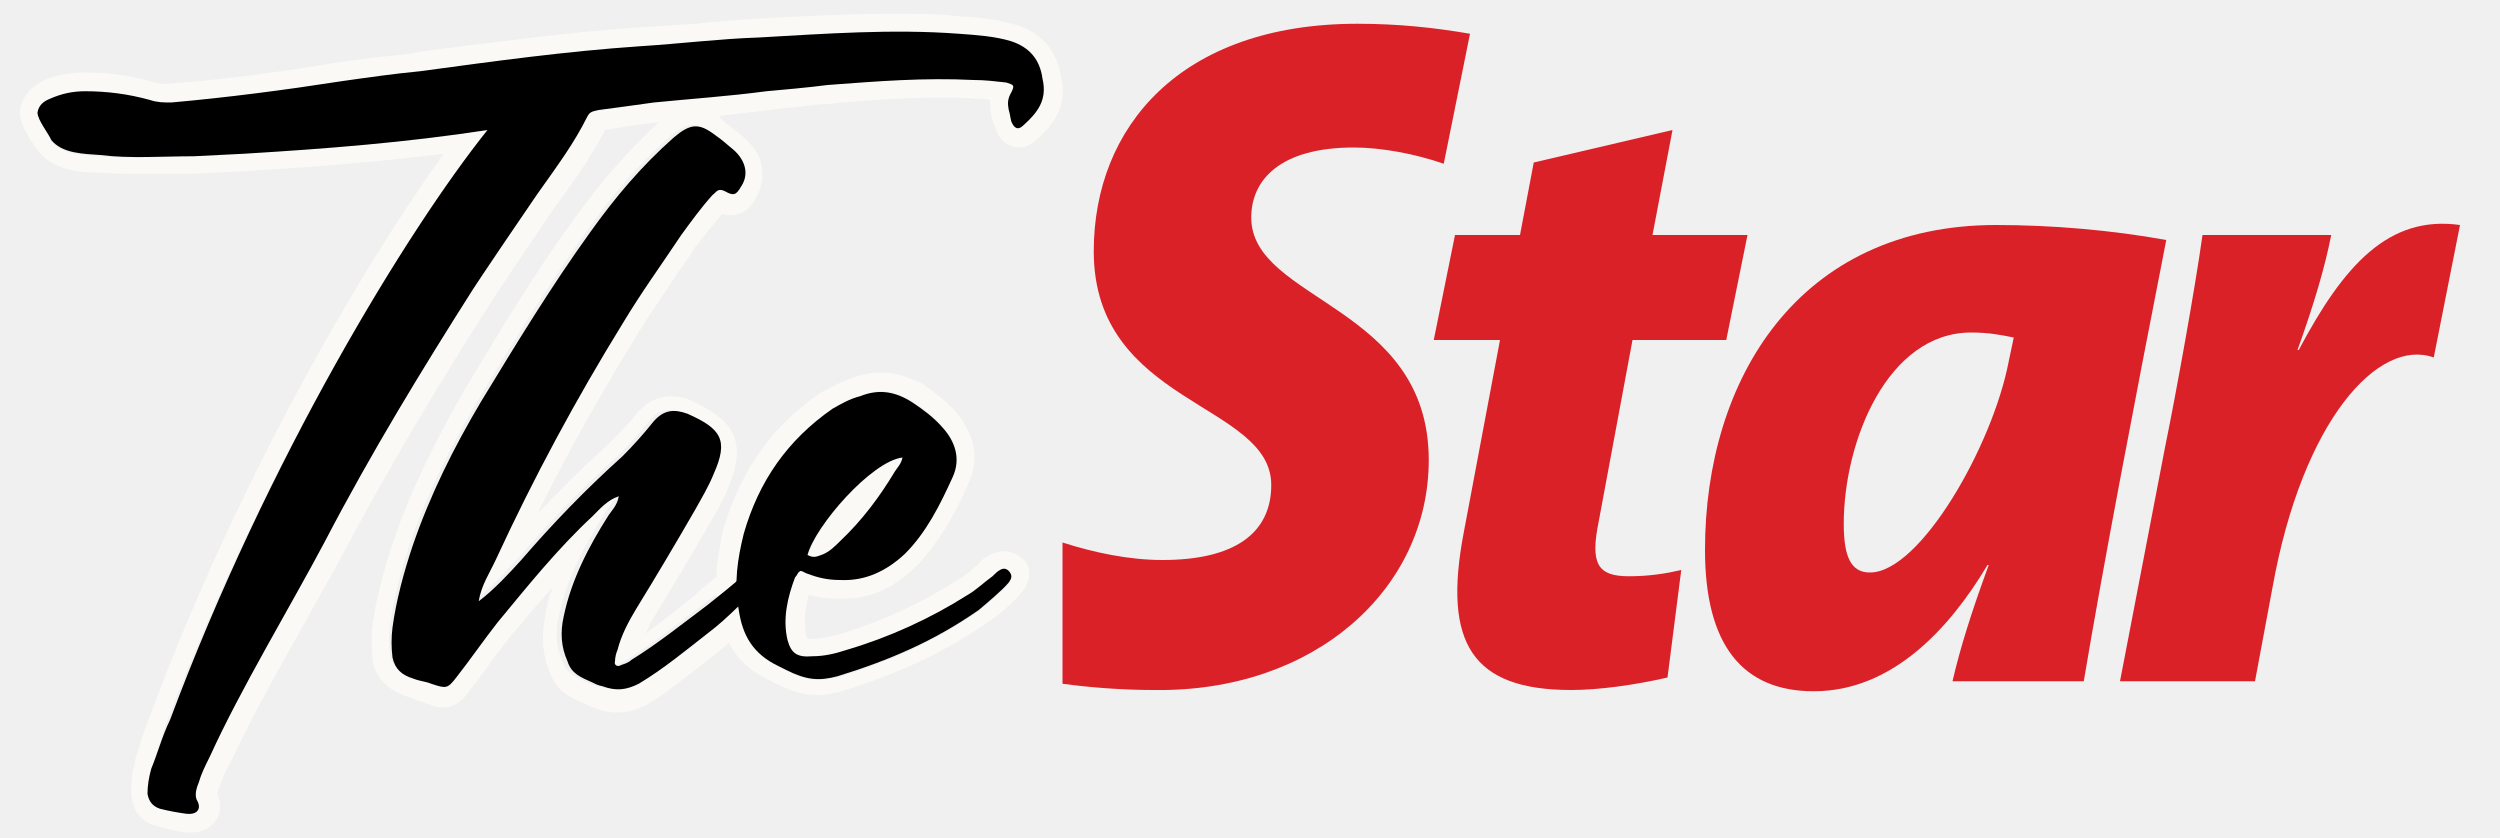
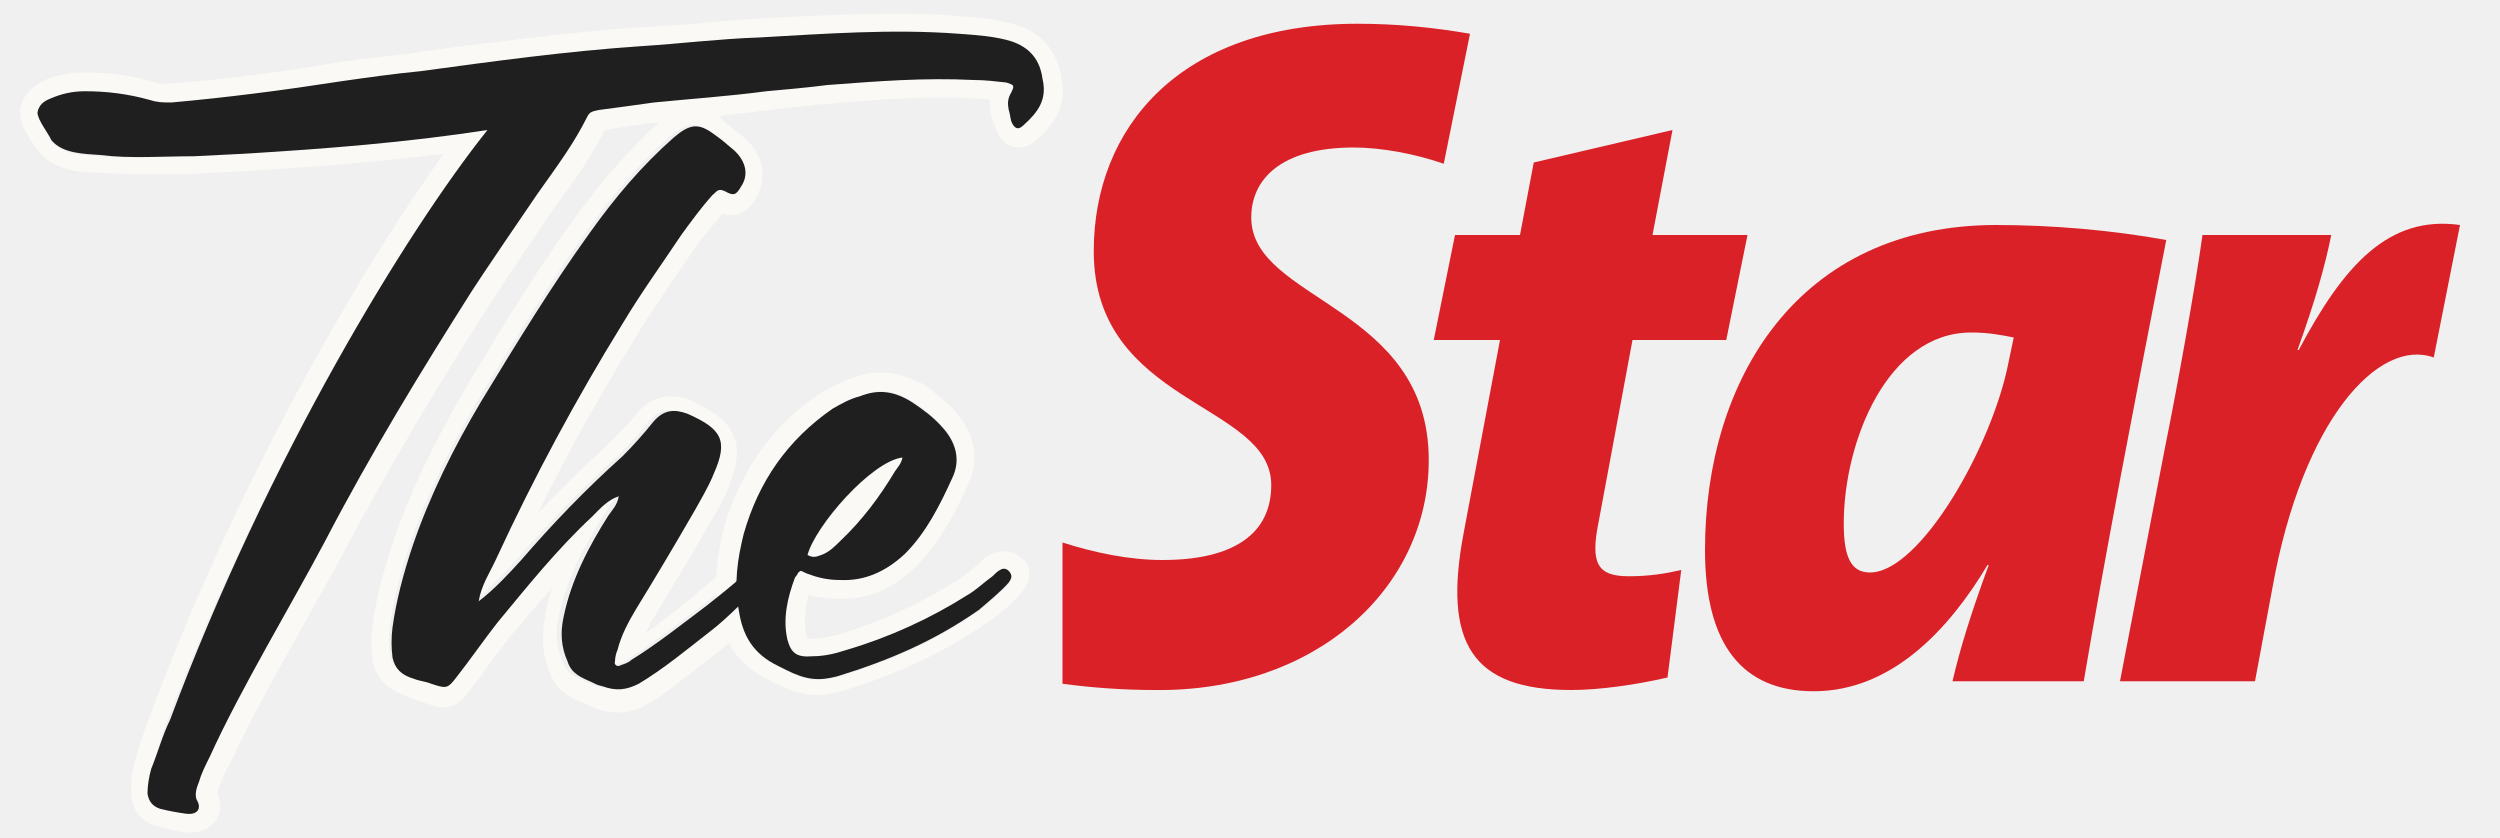
- <svg xmlns="http://www.w3.org/2000/svg" version="1.1" id="Layer_1" x="0px" y="0px" viewBox="0 0 200 67" style="enable-background:new 0 0 200 67;" xml:space="preserve">
-   <style type="text/css">
- 
- 	.st0{opacity:0.6;}
- 
- 	.st1{fill:#FFFFFF;}
- 
- 	.st2{fill:#DA2128;}
- 
- </style>
+ <svg xmlns="http://www.w3.org/2000/svg" version="1.1" id="Layer_1" x="0px" y="0px" viewBox="0 0 200 67" xml:space="preserve">
  <g>
    <g>
      <path fill="#faf9f5" d="M55.4,10c0.5,0,1,0.2,1.6,0.7c0.6,0.4,1,0.8,1.5,1.2c1,0.9,1.2,2,0.6,2.9c-0.2,0.4-0.4,0.6-0.7,0.6     c-0.2,0-0.4-0.1-0.7-0.2c-0.1-0.1-0.3-0.1-0.4-0.1c-0.3,0-0.4,0.3-0.6,0.4c-0.9,1-1.7,2.1-2.5,3.2c-1.6,2.4-3.2,4.6-4.7,7.1     c-3.7,6-7.1,12.3-10.1,18.8c-0.5,1.1-1.2,2.1-1.4,3.4c1.3-1,2.4-2.2,3.4-3.3c2.5-2.9,5.2-5.7,8.1-8.3c0.9-0.9,1.7-1.8,2.5-2.8     c0.5-0.6,1-0.8,1.6-0.8c0.3,0,0.7,0.1,1.1,0.3c2.7,1.2,3.3,2.1,2.1,4.8c-0.4,1-1,2-1.5,2.9c-1.5,2.6-3.1,5.3-4.7,7.9     c-0.6,1-1.2,2.1-1.5,3.3c-0.1,0.2-0.2,0.6-0.2,0.9c-0.1,0.2,0.1,0.4,0.2,0.4c0.1,0,0.1,0,0.2-0.1c0.3-0.1,0.6-0.2,0.8-0.4     c2.1-1.3,4.1-2.9,6.1-4.4c1-0.8,1.9-1.5,2.9-2.4c0.3-0.3,0.6-0.6,1-0.6c0.1,0,0.2,0,0.3,0c0.3,0,0.6,0.1,0.7,0.4     c0.1,0.3-0.2,0.5-0.3,0.7c-1.5,1.3-2.9,2.9-4.5,4.1c-1.8,1.4-3.6,2.9-5.6,4.1c-0.6,0.3-1.1,0.4-1.7,0.4c-0.4,0-0.8-0.1-1.2-0.2     c-0.4-0.1-0.4-0.1-0.8-0.3c-0.9-0.4-1.7-0.7-2-1.7c-0.5-1.1-0.6-2.3-0.3-3.6c0.6-2.9,2-5.6,3.6-8.1c0.3-0.6,0.8-1,1-1.7     c-0.9,0.3-1.5,1-2.1,1.6c-2.8,2.6-5.2,5.6-7.6,8.5c-1.1,1.4-2.2,3-3.3,4.4c-0.4,0.6-0.6,0.8-1,0.8c-0.2,0-0.5-0.1-1-0.3     c-0.5-0.2-0.9-0.2-1.4-0.4c-1-0.3-1.5-0.8-1.7-1.7c-0.1-0.8-0.1-1.6,0-2.4c0.3-2.2,0.9-4.4,1.6-6.5c1.4-4.1,3.3-7.9,5.5-11.6     c2.8-4.6,5.6-9.2,8.7-13.5c2-2.8,4.1-5.3,6.7-7.6C54.4,10.3,54.9,10,55.4,10 M55.4,8.5c-1.1,0-2,0.6-2.7,1.3     c-2.4,2.2-4.7,4.8-6.9,7.9c-3.2,4.4-6,9.1-8.7,13.6c-2.5,4.4-4.3,8.1-5.6,11.9c-0.8,2.4-1.4,4.6-1.7,6.8l0,0l0,0     c-0.1,0.9-0.1,1.8,0,2.7l0,0.1l0,0.1c0.4,1.8,1.7,2.4,2.7,2.8c0.3,0.1,0.6,0.2,0.8,0.3c0.2,0.1,0.4,0.1,0.6,0.2     c0.6,0.2,1,0.4,1.5,0.4c1.1,0,1.7-0.7,2.2-1.4c0.6-0.8,1.2-1.5,1.7-2.3c0.5-0.7,1.1-1.4,1.6-2.1l0.8-0.9c0.8-1,1.7-2,2.5-2.9     c-0.3,0.8-0.5,1.6-0.6,2.4c-0.3,1.6-0.2,3.1,0.4,4.4c0.5,1.5,1.6,2,2.6,2.4l0.2,0.1c0.3,0.2,0.5,0.2,0.7,0.3l0.2,0.1     c0.6,0.2,1.2,0.3,1.7,0.3c0.8,0,1.5-0.2,2.3-0.6l0,0l0,0c1.4-0.8,2.7-1.9,3.9-2.8c0.6-0.5,1.2-0.9,1.8-1.4     c1.1-0.9,2.1-1.8,3.1-2.7c0.5-0.5,1-1,1.6-1.5l0.1-0.1l0.1-0.2l0,0c0.2-0.2,0.7-0.9,0.5-1.9c-0.2-0.7-0.8-1.4-2-1.5     c-0.1,0-0.3,0-0.4,0c-1,0-1.7,0.6-2.1,1c-0.6,0.6-1.2,1-1.9,1.6c-0.3,0.2-0.6,0.5-0.9,0.8c-1.3,1-2.6,2.1-3.9,3     c0.1-0.2,0.2-0.3,0.3-0.5l0.1-0.3c1.5-2.5,3.1-5.1,4.7-7.9c0.6-1,1.2-2,1.6-3.1c1.6-3.8,0.1-5.4-2.9-6.8c-0.6-0.3-1.2-0.4-1.7-0.4     c-1,0-1.9,0.4-2.7,1.3l0,0l0,0c-0.7,0.9-1.6,1.8-2.4,2.6c-1.9,1.7-3.7,3.5-5.6,5.5c2.3-4.7,5-9.5,7.9-14.2c1-1.7,2.1-3.2,3.2-4.9     c0.5-0.7,1-1.4,1.5-2.2c0.7-0.9,1.4-1.8,2.2-2.7c0.2,0.1,0.5,0.1,0.7,0.1c1.2,0,1.8-1,2-1.4c0.9-1.6,0.6-3.5-1-4.8l-0.1-0.1     c-0.5-0.4-1-0.8-1.5-1.2C57.3,9,56.4,8.5,55.4,8.5L55.4,8.5z" />
    </g>
    <g>
      <path fill="#faf9f5" d="M70.5,31.3c0.8,0,1.7,0.3,2.5,0.8c0.9,0.6,1.7,1.2,2.4,2c1,1.1,1.5,2.5,0.8,4c-1,2.2-2.1,4.4-3.8,6.1     c-1.4,1.4-3,2.2-5,2.2c-0.1,0-0.2,0-0.3,0c-1,0-1.8-0.2-2.6-0.5c-0.2-0.1-0.4-0.2-0.5-0.2c0,0,0,0,0,0c-0.2,0.1-0.2,0.3-0.4,0.5     c-0.6,1.6-1,3.3-0.6,5c0.3,1,0.7,1.4,1.7,1.4c0.1,0,0.2,0,0.3,0c0.9,0,1.8-0.2,2.7-0.5c3.4-1,6.7-2.5,9.7-4.4c0.7-0.4,1.3-1,2-1.5     c0.2-0.2,0.4-0.4,0.6-0.5c0.1-0.1,0.2-0.1,0.3-0.1c0.2,0,0.4,0.1,0.5,0.3c0.2,0.3,0.1,0.5-0.1,0.8c-0.6,0.7-1.7,1.6-2.4,2.2     c-3.6,2.5-7.1,4-11.3,5.3c-0.6,0.1-1.1,0.2-1.5,0.2c-0.8,0-1.6-0.2-2.5-0.7c-0.2-0.1-0.4-0.2-0.6-0.3c-2.1-1-2.9-2.5-3.2-4.5     c-0.4-2.1-0.1-4.1,0.4-6.1c1.2-4.2,3.5-7.5,7.1-10c0.7-0.4,1.4-0.8,2.2-1C69.4,31.4,70,31.3,70.5,31.3 M72.3,36.5     c-2.5,0.4-7.1,5.6-7.6,7.9c0.2,0.1,0.3,0.1,0.5,0.1c0.2,0,0.4-0.1,0.6-0.2c0.6-0.2,1.1-0.7,1.5-1.1c1.8-1.7,3.2-3.6,4.4-5.6     C71.9,37.3,72.2,37,72.3,36.5 M70.5,29.8L70.5,29.8c-0.7,0-1.4,0.1-2.2,0.4c-0.9,0.3-1.7,0.7-2.4,1.1l-0.1,0l-0.1,0.1     c-3.9,2.6-6.4,6.2-7.8,10.8l0,0l0,0c-0.4,1.8-0.9,4.3-0.4,6.7c0.4,2.6,1.7,4.4,4,5.5c0.2,0.1,0.4,0.2,0.6,0.3     c1.2,0.6,2.2,0.9,3.3,0.9c0.6,0,1.2-0.1,1.9-0.3l0,0l0,0c4.6-1.4,8.2-3.1,11.7-5.5c0.9-0.6,2.1-1.6,2.8-2.5     c0.9-1.2,0.5-2.1,0.1-2.6L82,44.9l-0.1-0.1c-0.6-0.6-1.2-0.7-1.6-0.7c-0.3,0-0.6,0.1-0.9,0.2c-0.5,0.2-0.9,0.5-1.1,0.8     c-0.6,0.5-1.1,1-1.7,1.3l0,0l0,0c-2.8,1.8-5.8,3.2-9.3,4.3c-0.7,0.2-1.6,0.4-2.3,0.4H65l-0.1,0c-0.1,0-0.2,0-0.2,0     c-0.1,0-0.1,0-0.1,0c0,0,0-0.1-0.1-0.2c-0.2-1.1-0.1-2.3,0.2-3.3c0.8,0.2,1.6,0.3,2.4,0.3c0.1,0,0.2,0,0.3,0c2.3,0,4.2-0.9,6-2.7     c1.6-1.7,2.9-3.8,4.1-6.6c0.6-1.3,0.9-3.3-1-5.6c-0.8-0.9-1.7-1.6-2.7-2.3C72.7,30.2,71.7,29.8,70.5,29.8L70.5,29.8z" />
    </g>
    <g>
      <path fill="#faf9f5" d="M71.4,2.6c1.8,0,3.6,0.1,5.3,0.2c1.4,0.1,2.9,0.2,4.2,0.6c1.5,0.5,2.3,1.5,2.5,3C83.8,8,83,9,81.9,10     c-0.2,0.2-0.3,0.3-0.5,0.3c-0.2,0-0.4-0.2-0.5-0.6c-0.1-0.4-0.1-0.6-0.2-0.9c-0.1-0.5-0.1-0.9,0.2-1.4c0.3-0.6,0.2-0.6-0.4-0.8     c-0.9-0.1-1.7-0.2-2.6-0.2c-0.9-0.1-1.9-0.1-2.8-0.1c-3,0-5.8,0.3-8.9,0.5c-1.5,0.2-3.8,0.4-4.9,0.5c-3,0.4-6,0.6-9,0.9     c-1.4,0.2-2.9,0.4-4.4,0.6c-0.4,0.1-0.7,0.1-0.9,0.5c-1.1,2.2-2.3,3.8-4,6.2c-0.7,1-4.9,7.2-5.2,7.7c-4,6.3-8.1,13-11.8,20.1     c-2.7,5.1-6.8,11.9-9.2,17.2c-0.4,0.8-0.7,1.4-0.9,2.1c-0.3,0.7-0.3,1.2-0.1,1.5c0.3,0.5,0,1-0.7,1c-0.1,0-0.2,0-0.2,0     c-0.7-0.1-1.3-0.2-2.1-0.4c-0.6-0.2-0.9-0.6-1-1.2c0-0.6,0.1-1.3,0.3-2c0.4-1.1,0.8-2.6,1.3-3.9C21.4,36.7,32.6,18.4,39,10.4     c-6.5,1-12.9,1.5-19.5,1.9l-4,0.2c-1.4,0-2.9,0.1-4.3,0.1c-1.1,0-2.2,0-3.2-0.1c-1.3-0.1-3-0.1-3.9-1.2C3.9,10.7,3,9.6,3,9     c0.1-0.6,0.5-0.9,1-1.1c0.9-0.4,1.8-0.6,2.8-0.6c1.7,0,3.4,0.2,5.2,0.7c0.4,0.1,0.8,0.2,1.3,0.2c0.2,0,0.3,0,0.5,0     c4.5-0.4,9.1-1,13.6-1.7c2.1-0.3,4.2-0.6,6.3-0.8c5.9-0.8,11.7-1.6,17.6-2c3.2-0.2,6.4-0.6,9.5-0.7C64.2,2.8,67.8,2.6,71.4,2.6      M71.4,1.1c-3.6,0-7.3,0.2-10.9,0.4c-1.6,0.1-3.2,0.2-4.8,0.4C54.1,2,52.5,2.1,51,2.2c-5.8,0.4-11.6,1.2-17.2,1.9l-0.5,0.1     l-0.5,0.1C30.9,4.5,28.9,4.7,27,5c-5.4,0.9-9.6,1.4-13.5,1.7l0,0l0,0c-0.1,0-0.2,0-0.3,0c-0.3,0-0.5,0-0.8-0.1     c-1.7-0.5-3.4-0.8-5.6-0.8c-1.2,0-2.4,0.2-3.4,0.7l0,0l0,0c-1,0.5-1.6,1.3-1.8,2.2l0,0.1V9c0,0.8,0.4,1.6,1.4,3     c1.2,1.6,3.3,1.8,4.7,1.8l0.2,0c1,0.1,2,0.1,3.3,0.1c0.7,0,1.5,0,2.2,0c0.7,0,1.4,0,2.1,0h0l0,0l4-0.2c4.9-0.3,10.4-0.7,16-1.4     c-7,9.7-16.7,26.7-23.4,44.7c-0.4,1-0.8,2.2-1.1,3.2c-0.1,0.3-0.2,0.5-0.2,0.8c-0.3,0.9-0.3,1.7-0.3,2.4l0,0.1l0,0.1     c0.1,1.2,0.8,2.2,2.1,2.5c0.8,0.2,1.5,0.4,2.3,0.5c0.2,0,0.3,0,0.4,0c0.9,0,1.6-0.4,2-1c0.4-0.6,0.4-1.4,0.1-2.1     c0-0.1,0-0.2,0.1-0.4l0.1-0.3c0.2-0.5,0.4-1.1,0.8-1.7l0,0l0,0c1.6-3.5,3.9-7.6,6.1-11.5c1.1-2,2.2-3.9,3.1-5.6     c3.2-6,6.8-12.2,11.8-20l0,0l0,0c0.3-0.5,4.4-6.6,5.1-7.6l0.1-0.1c1.6-2.2,2.7-3.8,3.8-5.9c1.3-0.2,2.8-0.5,4.2-0.6     c1.2-0.1,2.4-0.2,3.5-0.3C58,9.2,59.8,9,61.6,8.8c0.6-0.1,1.6-0.2,2.7-0.3c0.8-0.1,1.5-0.2,2.2-0.2l0.8-0.1c2.7-0.2,5.3-0.4,8-0.4     c0.9,0,1.8,0,2.7,0.1l0,0h0c0.4,0,0.8,0,1.2,0.1c0,0.4,0,0.8,0.1,1.2c0,0.1,0,0.2,0.1,0.3c0,0.2,0.1,0.4,0.2,0.6     c0.3,1.2,1.2,1.7,1.9,1.7c0.4,0,0.9-0.1,1.5-0.7c0.8-0.7,2.5-2.3,1.9-4.9c-0.3-2.1-1.6-3.6-3.6-4.2c-1.3-0.4-2.7-0.6-4.6-0.7     C75.1,1.1,73.3,1.1,71.4,1.1L71.4,1.1z" />
    </g>
  </g>
  <g>
    <g>
      <path fill="#DA2128" d="M114.3,36.8c0-12.4-14.2-12.7-14.2-19.4c0-3,2.3-5.6,8.2-5.6c2.2,0,4.9,0.5,7.2,1.3l2.1-10.4     c-2.9-0.5-5.8-0.8-9-0.8c-14.2,0-21.1,8.3-21.1,18.2c0,12.3,14.2,12.1,14.2,18.7c0,3.9-3,6-8.7,6c-2.7,0-5.5-0.6-8-1.4v11.3     c2.2,0.3,4.8,0.5,7.3,0.5C105.2,55.4,114.3,47.1,114.3,36.8" />
      <path fill="#DA2128" d="M138.1,27.2h-7.5l-2.7,14.5c-0.7,3.4-0.1,4.4,2.4,4.4c1.6,0,2.9-0.2,4.2-0.5l-1.1,8.6c-2.6,0.6-5.5,1-7.7,1     c-7.9,0-10.3-3.7-8.6-12.6l2.9-15.4h-5.3l1.7-8.4h5.2l1.1-5.8l11.1-2.6l-1.6,8.4h7.6L138.1,27.2z" />
      <path fill="#DA2128" d="M157.7,26.6c-6.7,0-10.2,8.7-10.2,15.3c0,2.7,0.6,3.9,2.1,3.9c4,0,9.8-10.1,11.1-16.9l0.4-1.9     C160.1,26.8,159.1,26.6,157.7,26.6 M166.7,54.5h-10.5c0.6-2.6,1.5-5.5,2.9-9.3h-0.1c-3.1,5.2-7.7,10.1-13.9,10.1     c-5.7,0-8.7-3.7-8.7-11.3c0-13.7,7.5-26,23.3-26c4.4,0,9.2,0.4,13.6,1.2C170.6,33,168.3,45,166.7,54.5" />
      <path fill="#DA2128" d="M194.7,28.6c-4.4-1.6-10.5,5-12.9,18.4l-1.4,7.5h-10.8l3.6-18.7c0.9-4.4,2.4-12.7,3-17h10.3     c-0.5,2.5-1.3,5.3-2.7,9.2h0.1c3.6-6.8,7.2-10.8,12.9-10L194.7,28.6z" />
    </g>
    <g>
-       <path d="M49.5,39.7c-0.9,0.3-1.5,1-2.1,1.6c-2.8,2.6-5.2,5.6-7.6,8.5c-1.1,1.4-2.2,3-3.3,4.4c-0.7,0.9-0.8,0.9-2,0.5     c-0.5-0.2-0.9-0.2-1.4-0.4c-1-0.3-1.5-0.8-1.7-1.7c-0.1-0.8-0.1-1.6,0-2.4c0.3-2.2,0.9-4.4,1.6-6.5c1.4-4.1,3.3-7.9,5.5-11.6     c2.8-4.6,5.6-9.2,8.7-13.5c2-2.8,4.1-5.3,6.7-7.6c1.3-1.1,2-1.2,3.3-0.2c0.6,0.4,1,0.8,1.5,1.2c1,0.9,1.2,2,0.6,2.9     c-0.4,0.7-0.6,0.8-1.3,0.4c-0.6-0.3-0.7,0.1-1,0.3c-0.9,1-1.7,2.1-2.5,3.2c-1.6,2.4-3.2,4.6-4.7,7.1c-3.7,6-7.1,12.3-10.1,18.8     c-0.5,1.1-1.2,2.1-1.4,3.4c1.3-1,2.4-2.2,3.4-3.3c2.5-2.9,5.2-5.7,8.1-8.3c0.9-0.9,1.7-1.8,2.5-2.8c0.8-0.9,1.6-1,2.7-0.6     c2.7,1.2,3.3,2.1,2.1,4.8c-0.4,1-1,2-1.5,2.9c-1.5,2.6-3.1,5.3-4.7,7.9c-0.6,1-1.2,2.1-1.5,3.3c-0.1,0.2-0.2,0.6-0.2,0.9     c-0.1,0.3,0.2,0.5,0.5,0.3c0.3-0.1,0.6-0.2,0.8-0.4c2.1-1.3,4.1-2.9,6.1-4.4c1-0.8,1.9-1.5,2.9-2.4c0.3-0.3,0.7-0.7,1.3-0.6     c0.3,0,0.6,0.1,0.7,0.4c0.1,0.3-0.2,0.5-0.3,0.7c-1.5,1.3-2.9,2.9-4.5,4.1c-1.8,1.4-3.6,2.9-5.6,4.1c-1,0.5-1.8,0.6-2.9,0.2     c-0.4-0.1-0.4-0.1-0.8-0.3c-0.9-0.4-1.7-0.7-2-1.7c-0.5-1.1-0.6-2.3-0.3-3.6c0.6-2.9,2-5.6,3.6-8.1C48.9,40.9,49.4,40.4,49.5,39.7     z" />
-       <path d="M67.2,46.4c-1,0-1.8-0.2-2.6-0.5c-0.3-0.1-0.5-0.3-0.6-0.2c-0.2,0.1-0.2,0.3-0.4,0.5c-0.6,1.6-1,3.3-0.6,5     c0.3,1.1,0.8,1.4,2,1.3c0.9,0,1.8-0.2,2.7-0.5c3.4-1,6.7-2.5,9.7-4.4c0.7-0.4,1.3-1,2-1.5c0.2-0.2,0.4-0.4,0.6-0.5     c0.3-0.2,0.6-0.1,0.8,0.2c0.2,0.3,0.1,0.5-0.1,0.8c-0.6,0.7-1.7,1.6-2.4,2.2c-3.6,2.5-7.1,4-11.3,5.3c-1.5,0.4-2.5,0.3-4.1-0.5     c-0.2-0.1-0.4-0.2-0.6-0.3c-2.1-1-2.9-2.5-3.2-4.5c-0.4-2.1-0.1-4.1,0.4-6.1c1.2-4.2,3.5-7.5,7.1-10c0.7-0.4,1.4-0.8,2.2-1     c1.5-0.6,2.8-0.4,4.2,0.5c0.9,0.6,1.7,1.2,2.4,2c1,1.1,1.5,2.5,0.8,4c-1,2.2-2.1,4.4-3.8,6.1C70.9,45.7,69.2,46.5,67.2,46.4z      M64.6,44.4c0.4,0.2,0.6,0.2,1.1,0c0.6-0.2,1.1-0.7,1.5-1.1c1.8-1.7,3.2-3.6,4.4-5.6c0.2-0.3,0.5-0.6,0.6-1.1     C69.7,36.9,65.2,42.1,64.6,44.4z" />
-       <path d="M13.6,57.6C21.4,36.7,32.6,18.4,39,10.4c-6.5,1-12.9,1.5-19.5,1.9l-4,0.2c-2.5,0-5.1,0.2-7.5-0.1c-1.3-0.1-3-0.1-3.9-1.2     C3.9,10.7,3,9.6,3,9c0.1-0.6,0.5-0.9,1-1.1c0.9-0.4,1.8-0.6,2.8-0.6c1.7,0,3.4,0.2,5.2,0.7c0.6,0.2,1.1,0.2,1.7,0.2     c4.5-0.4,9.1-1,13.6-1.7c2.1-0.3,4.2-0.6,6.3-0.8c5.9-0.8,11.7-1.6,17.6-2c3.2-0.2,6.4-0.6,9.5-0.7C66,2.7,71.4,2.3,76.7,2.7     c1.4,0.1,2.9,0.2,4.2,0.6c1.5,0.5,2.3,1.5,2.5,3C83.8,8,83,9,81.9,10c-0.5,0.5-0.8,0.2-1-0.3c-0.1-0.4-0.1-0.6-0.2-0.9     c-0.1-0.5-0.1-0.9,0.2-1.4c0.3-0.6,0.2-0.6-0.4-0.8c-0.9-0.1-1.7-0.2-2.6-0.2c-4-0.2-7.7,0.1-11.7,0.4c-1.5,0.2-3.8,0.4-4.9,0.5     c-3,0.4-6,0.6-9,0.9c-1.4,0.2-2.9,0.4-4.4,0.6c-0.4,0.1-0.7,0.1-0.9,0.5c-1.1,2.2-2.3,3.8-4,6.2c-0.7,1-4.9,7.2-5.2,7.7     c-4,6.3-8.1,13-11.8,20.1c-2.7,5.1-6.8,11.9-9.2,17.2c-0.4,0.8-0.7,1.4-0.9,2.1c-0.3,0.7-0.3,1.2-0.1,1.5c0.3,0.6,0,1.1-0.9,1     c-0.7-0.1-1.3-0.2-2.1-0.4c-0.6-0.2-0.9-0.6-1-1.2c0-0.6,0.1-1.3,0.3-2C12.6,60.3,13,58.8,13.6,57.6z" />
+       <path fill="#1f1f1f" d="M49.5,39.7c-0.9,0.3-1.5,1-2.1,1.6c-2.8,2.6-5.2,5.6-7.6,8.5c-1.1,1.4-2.2,3-3.3,4.4c-0.7,0.9-0.8,0.9-2,0.5     c-0.5-0.2-0.9-0.2-1.4-0.4c-1-0.3-1.5-0.8-1.7-1.7c-0.1-0.8-0.1-1.6,0-2.4c0.3-2.2,0.9-4.4,1.6-6.5c1.4-4.1,3.3-7.9,5.5-11.6     c2.8-4.6,5.6-9.2,8.7-13.5c2-2.8,4.1-5.3,6.7-7.6c1.3-1.1,2-1.2,3.3-0.2c0.6,0.4,1,0.8,1.5,1.2c1,0.9,1.2,2,0.6,2.9     c-0.4,0.7-0.6,0.8-1.3,0.4c-0.6-0.3-0.7,0.1-1,0.3c-0.9,1-1.7,2.1-2.5,3.2c-1.6,2.4-3.2,4.6-4.7,7.1c-3.7,6-7.1,12.3-10.1,18.8     c-0.5,1.1-1.2,2.1-1.4,3.4c1.3-1,2.4-2.2,3.4-3.3c2.5-2.9,5.2-5.7,8.1-8.3c0.9-0.9,1.7-1.8,2.5-2.8c0.8-0.9,1.6-1,2.7-0.6     c2.7,1.2,3.3,2.1,2.1,4.8c-0.4,1-1,2-1.5,2.9c-1.5,2.6-3.1,5.3-4.7,7.9c-0.6,1-1.2,2.1-1.5,3.3c-0.1,0.2-0.2,0.6-0.2,0.9     c-0.1,0.3,0.2,0.5,0.5,0.3c0.3-0.1,0.6-0.2,0.8-0.4c2.1-1.3,4.1-2.9,6.1-4.4c1-0.8,1.9-1.5,2.9-2.4c0.3-0.3,0.7-0.7,1.3-0.6     c0.3,0,0.6,0.1,0.7,0.4c0.1,0.3-0.2,0.5-0.3,0.7c-1.5,1.3-2.9,2.9-4.5,4.1c-1.8,1.4-3.6,2.9-5.6,4.1c-1,0.5-1.8,0.6-2.9,0.2     c-0.4-0.1-0.4-0.1-0.8-0.3c-0.9-0.4-1.7-0.7-2-1.7c-0.5-1.1-0.6-2.3-0.3-3.6c0.6-2.9,2-5.6,3.6-8.1C48.9,40.9,49.4,40.4,49.5,39.7     z" />
+       <path fill="#1f1f1f" d="M67.2,46.4c-1,0-1.8-0.2-2.6-0.5c-0.3-0.1-0.5-0.3-0.6-0.2c-0.2,0.1-0.2,0.3-0.4,0.5c-0.6,1.6-1,3.3-0.6,5     c0.3,1.1,0.8,1.4,2,1.3c0.9,0,1.8-0.2,2.7-0.5c3.4-1,6.7-2.5,9.7-4.4c0.7-0.4,1.3-1,2-1.5c0.2-0.2,0.4-0.4,0.6-0.5     c0.3-0.2,0.6-0.1,0.8,0.2c0.2,0.3,0.1,0.5-0.1,0.8c-0.6,0.7-1.7,1.6-2.4,2.2c-3.6,2.5-7.1,4-11.3,5.3c-1.5,0.4-2.5,0.3-4.1-0.5     c-0.2-0.1-0.4-0.2-0.6-0.3c-2.1-1-2.9-2.5-3.2-4.5c-0.4-2.1-0.1-4.1,0.4-6.1c1.2-4.2,3.5-7.5,7.1-10c0.7-0.4,1.4-0.8,2.2-1     c1.5-0.6,2.8-0.4,4.2,0.5c0.9,0.6,1.7,1.2,2.4,2c1,1.1,1.5,2.5,0.8,4c-1,2.2-2.1,4.4-3.8,6.1C70.9,45.7,69.2,46.5,67.2,46.4z      M64.6,44.4c0.4,0.2,0.6,0.2,1.1,0c0.6-0.2,1.1-0.7,1.5-1.1c1.8-1.7,3.2-3.6,4.4-5.6c0.2-0.3,0.5-0.6,0.6-1.1     C69.7,36.9,65.2,42.1,64.6,44.4z" />
+       <path fill="#1f1f1f" d="M13.6,57.6C21.4,36.7,32.6,18.4,39,10.4c-6.5,1-12.9,1.5-19.5,1.9l-4,0.2c-2.5,0-5.1,0.2-7.5-0.1c-1.3-0.1-3-0.1-3.9-1.2     C3.9,10.7,3,9.6,3,9c0.1-0.6,0.5-0.9,1-1.1c0.9-0.4,1.8-0.6,2.8-0.6c1.7,0,3.4,0.2,5.2,0.7c0.6,0.2,1.1,0.2,1.7,0.2     c4.5-0.4,9.1-1,13.6-1.7c2.1-0.3,4.2-0.6,6.3-0.8c5.9-0.8,11.7-1.6,17.6-2c3.2-0.2,6.4-0.6,9.5-0.7C66,2.7,71.4,2.3,76.7,2.7     c1.4,0.1,2.9,0.2,4.2,0.6c1.5,0.5,2.3,1.5,2.5,3C83.8,8,83,9,81.9,10c-0.5,0.5-0.8,0.2-1-0.3c-0.1-0.4-0.1-0.6-0.2-0.9     c-0.1-0.5-0.1-0.9,0.2-1.4c0.3-0.6,0.2-0.6-0.4-0.8c-0.9-0.1-1.7-0.2-2.6-0.2c-4-0.2-7.7,0.1-11.7,0.4c-1.5,0.2-3.8,0.4-4.9,0.5     c-3,0.4-6,0.6-9,0.9c-1.4,0.2-2.9,0.4-4.4,0.6c-0.4,0.1-0.7,0.1-0.9,0.5c-1.1,2.2-2.3,3.8-4,6.2c-0.7,1-4.9,7.2-5.2,7.7     c-4,6.3-8.1,13-11.8,20.1c-2.7,5.1-6.8,11.9-9.2,17.2c-0.4,0.8-0.7,1.4-0.9,2.1c-0.3,0.7-0.3,1.2-0.1,1.5c0.3,0.6,0,1.1-0.9,1     c-0.7-0.1-1.3-0.2-2.1-0.4c-0.6-0.2-0.9-0.6-1-1.2c0-0.6,0.1-1.3,0.3-2C12.6,60.3,13,58.8,13.6,57.6z" />
    </g>
  </g>
</svg>
